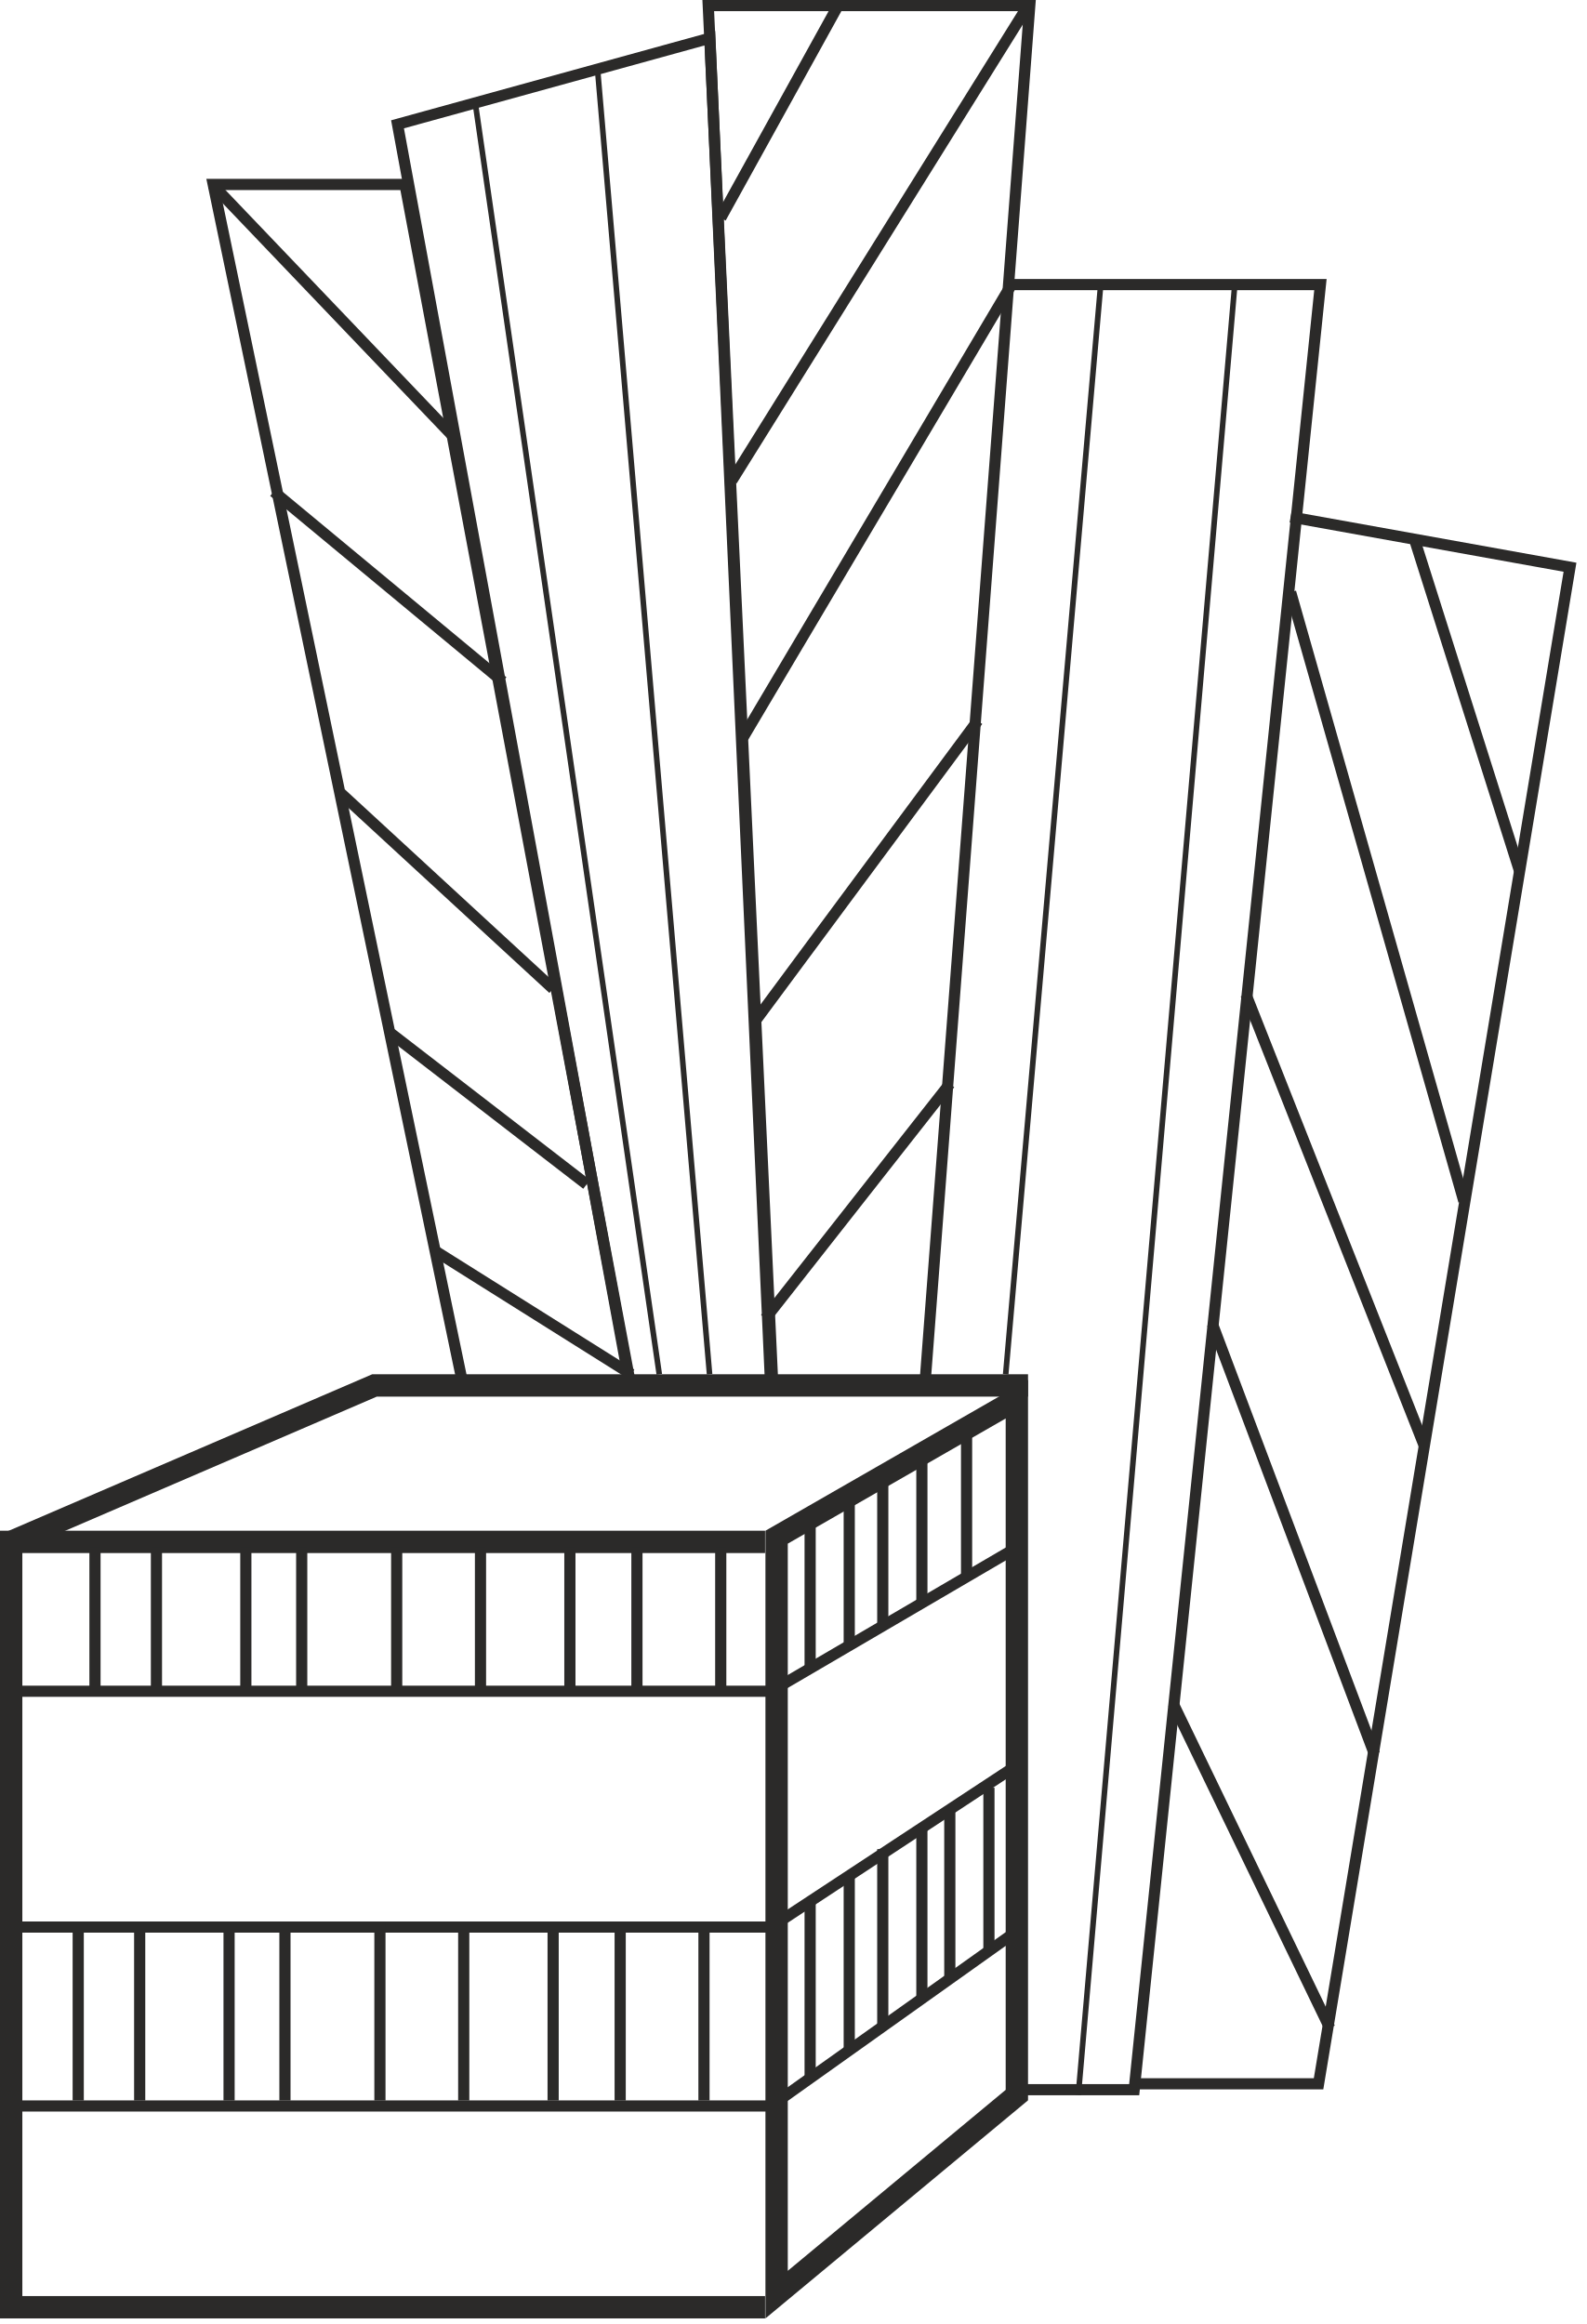
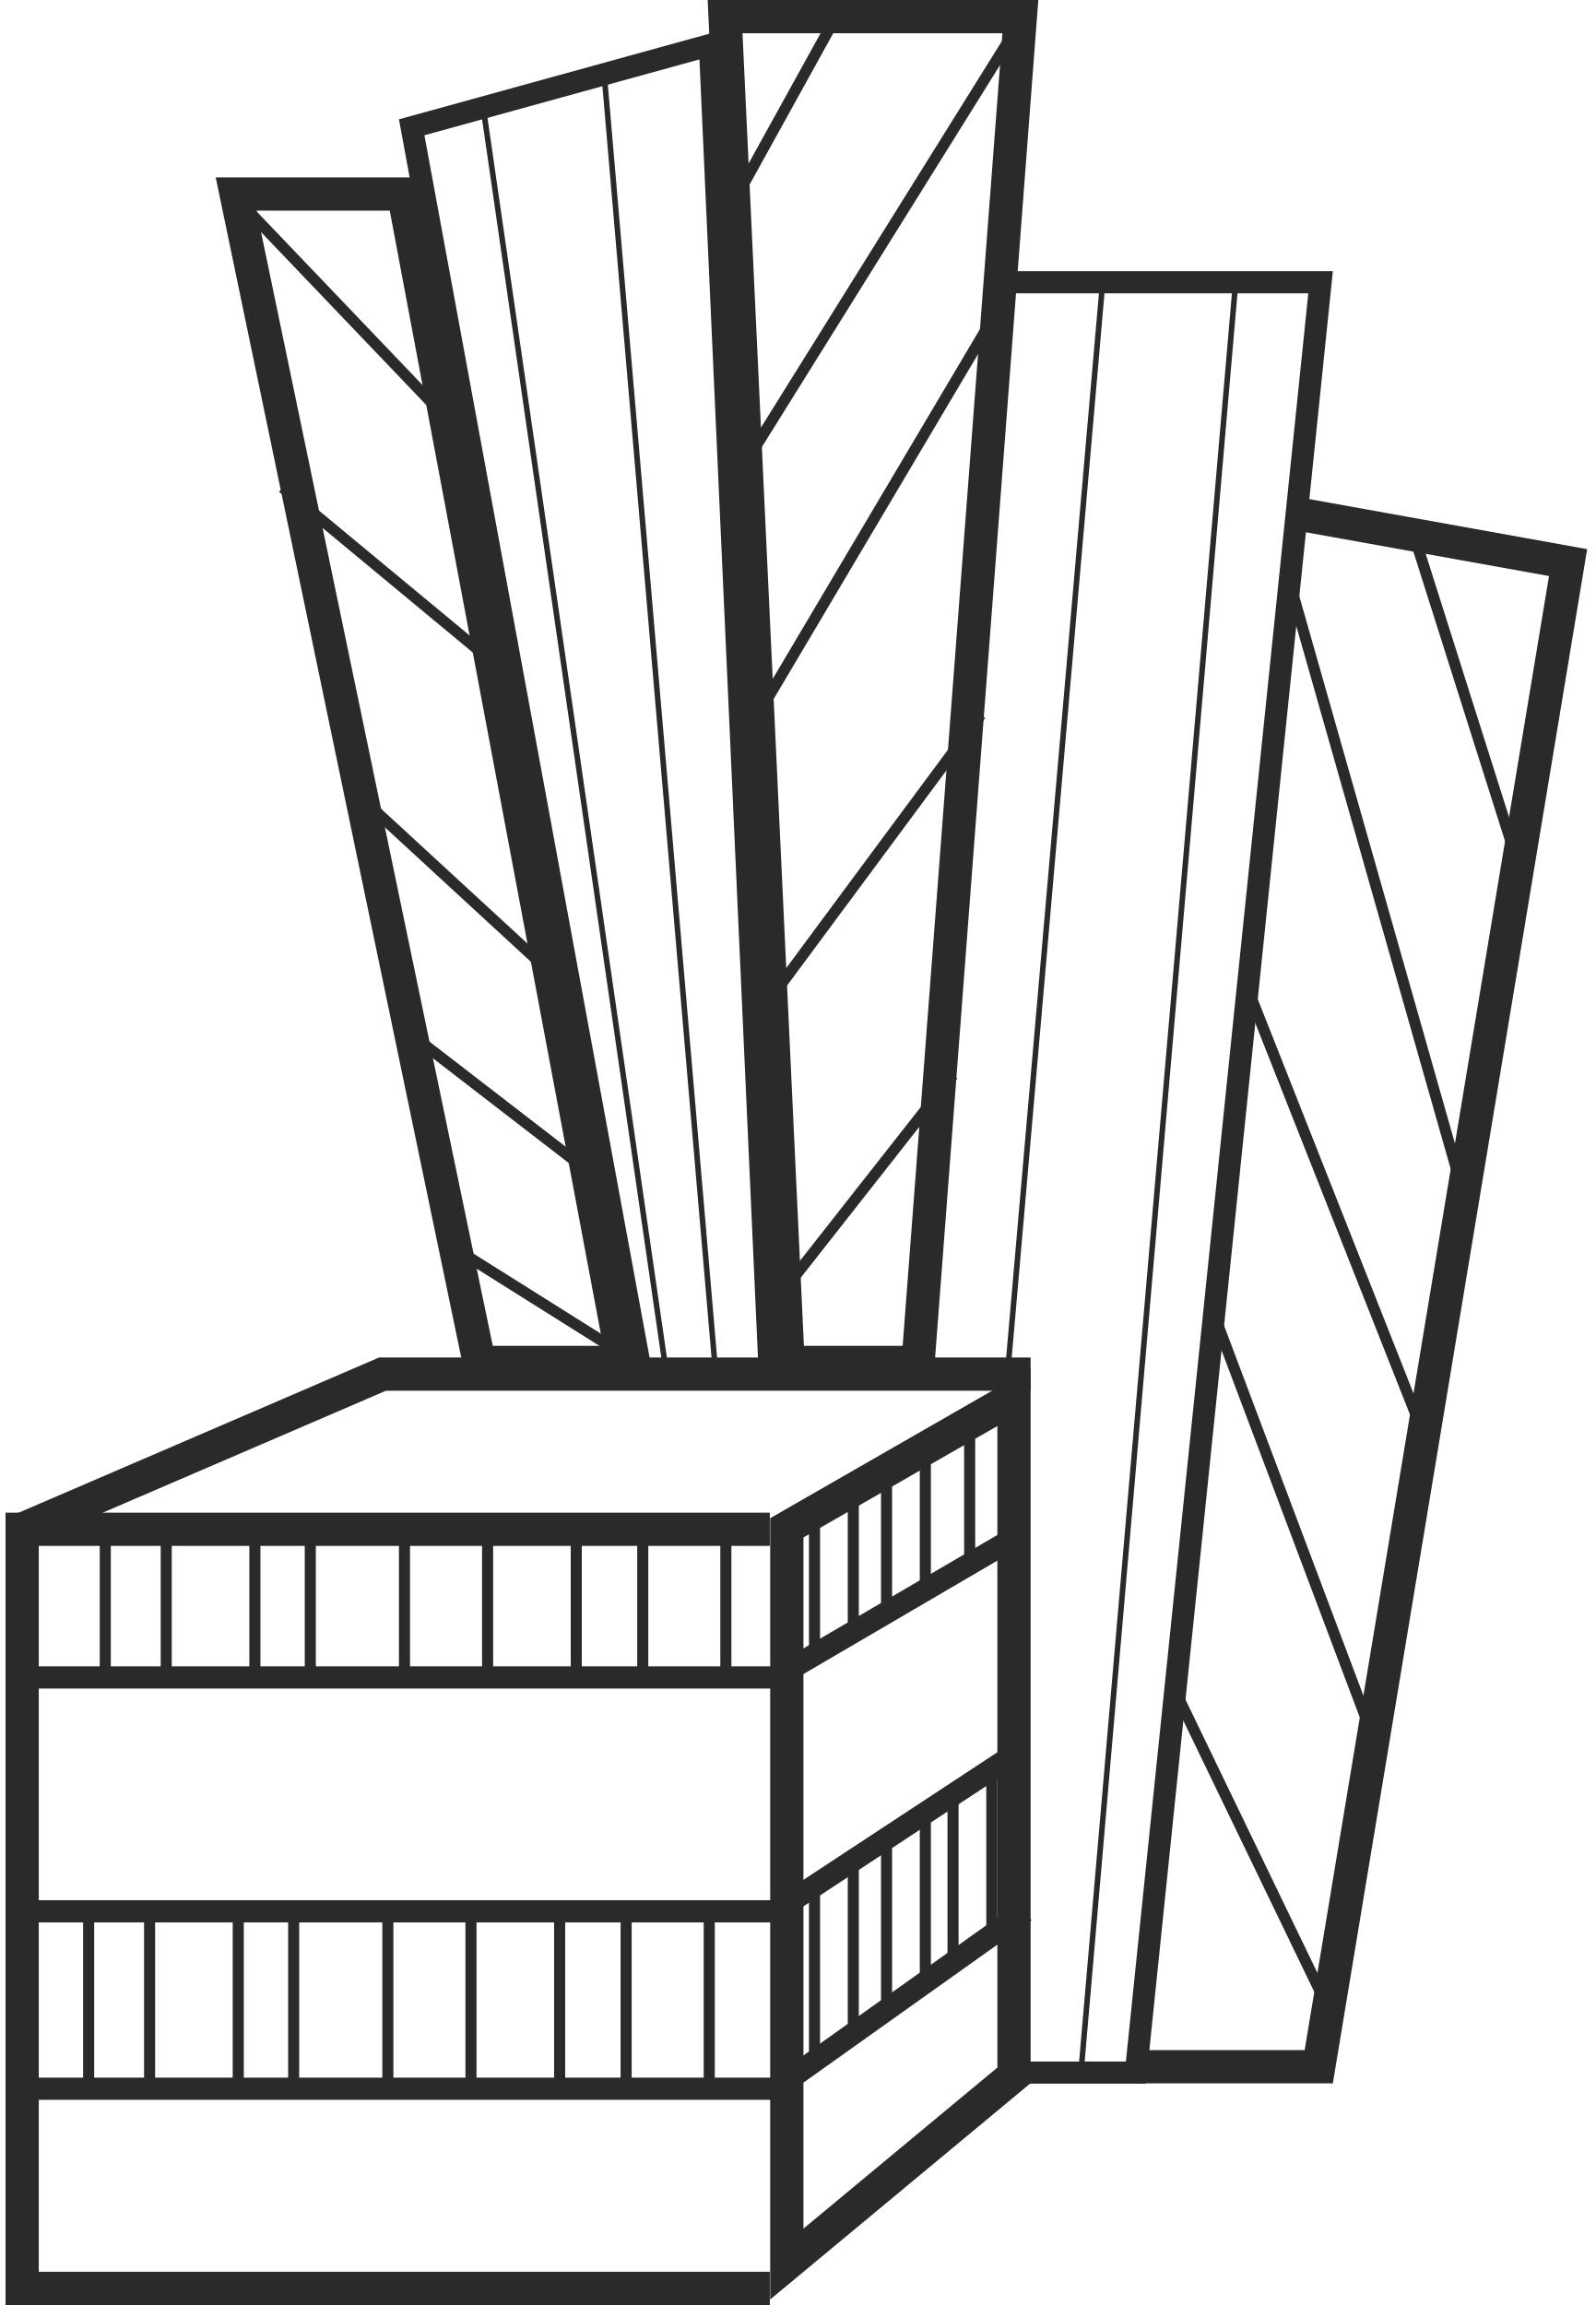
- <svg xmlns="http://www.w3.org/2000/svg" width="142" height="208" viewBox="0 0 142 208" fill="none">
-   <path d="M68.467 138H1V206.5H68.467" stroke="#2B2A29" stroke-width="2" />
-   <path d="M92 124H33.512L1 138" stroke="#2B2A29" stroke-width="2" />
-   <path d="M69.5 205.37V137.579L91 125.228V187.513L69.5 205.37Z" stroke="#2B2A29" stroke-width="2" />
-   <path d="M1 151.37H69L91 138.5M1 172.475H69L91 158M1 188.485H69L91.5 172.475" stroke="#2B2A29" />
-   <path d="M69.157 123.944L63.382 0.5H92.156L82.771 123.944H69.157Z" stroke="#2B2A29" />
-   <path d="M56.416 124.267L35.575 11.127L63.529 3.416L68.977 124.267H56.416Z" stroke="#2B2A29" />
-   <path d="M41.432 123.944L19.081 16.51H36.245L56.433 123.944H41.432Z" stroke="#2B2A29" />
-   <path d="M90.512 25.471H118.166L101.5 187.029H90.512" stroke="#2B2A29" />
-   <path d="M72.5 136.5V149.5M76 133.5V147.5M79 145.5V132M82.5 130V143.5M86.5 141V128M88.5 174.5V160M85 162V177M82.5 179V163.5M79 165.5V181.5M76 183.5V168M72.5 170V186" stroke="#2B2A29" />
-   <path d="M19 16.5L40.5 39M24.5 44L45 61M30.5 71L49.5 88.5M35 92.5L52.5 106M39 112L56.5 123" stroke="#2B2A29" />
-   <path d="M110.5 25.5L96.5 187.5M98.5 25.5L90 123M53.5 6.5L63.5 123M42.5 9L59 123" stroke="#2B2A29" stroke-width="0.5" />
-   <path d="M115.5 46.267L140.5 50.767L118 186.5H101.5" stroke="#2B2A29" />
-   <path d="M8.5 138.5V151M14 151V138.5M22 138.5V151M27 151V138.5M43 151V138.5M51 138.5V151M57 151V138.5M64.5 138.5V151M35.5 138.5V151" stroke="#2B2A29" />
-   <path d="M7 172V188M12.5 188V172M20.5 172V188M25.5 188V172M41.5 188V172M49.5 172V188M55.5 188V172M63 172V188M34 172V188" stroke="#2B2A29" />
-   <path d="M75 0.5L64.5 19.5M65.5 43L92 0.5M90.5 25.5L66.5 66M87.5 64.5L67.5 91.5M85 97L68.5 118" stroke="#2B2A29" />
-   <path d="M126.5 48L136 78M115.5 53L131 107.5M111.5 89L127.5 129.5M108.5 118.5L123 157M105 152.5L119 181.5" stroke="#2B2A29" />
+ <svg xmlns="http://www.w3.org/2000/svg" width="144" height="208" viewBox="0 0 144 208" fill="none">
+   <path d="M69.467 138H2V206.5H69.467" stroke="#2B2A29" stroke-width="3" />
+   <path d="M93 124H34.512L2 138" stroke="#2B2A29" stroke-width="3" />
+   <path d="M71 204.304V137.868L91.5 126.092V187.279L71 204.304Z" stroke="#2B2A29" stroke-width="3" />
+   <path d="M2 151.37H70L92 138.5M2 172.475H70L92 158M2 188.485H70L92.5 172.475" stroke="#2B2A29" stroke-width="2" />
+   <path d="M71.111 122.944L65.43 1.5H92.077L82.844 122.944H71.111Z" stroke="#2B2A29" stroke-width="3" />
+   <path d="M57.833 123.767L37.15 11.487L64.058 4.064L69.454 123.767H57.833Z" stroke="#2B2A29" stroke-width="2" />
+   <path d="M43.246 122.944L21.31 17.51H36.415L56.228 122.944H43.246Z" stroke="#2B2A29" stroke-width="3" />
+   <path d="M91.512 25.471H119.166L102.5 187.029H91.512" stroke="#2B2A29" stroke-width="2" />
+   <path d="M73.5 136.5V149.5M77 133.5V147.5M80 145.5V132M83.5 130V143.5M87.5 141V128M89.5 174.5V160M86 162V177M83.5 179V163.5M80 165.5V181.5M77 183.5V168M73.5 170V186" stroke="#2B2A29" />
+   <path d="M20 16.5L41.5 39M25.5 44L46 61M31.5 71L50.5 88.5M36 92.5L53.5 106M40 112L57.5 123" stroke="#2B2A29" />
+   <path d="M111.5 25.5L97.5 187.5M99.5 25.5L91 123M54.5 6.5L64.5 123M43.5 9L60 123" stroke="#2B2A29" stroke-width="0.5" />
+   <path d="M116.5 46.267L141.5 50.767L119 186.5H102.5" stroke="#2B2A29" stroke-width="3" />
+   <path d="M9.5 138.5V151M15 151V138.5M23 138.5V151M28 151V138.5M44 151V138.5M52 138.5V151M58 151V138.5M65.5 138.5V151M36.5 138.5V151" stroke="#2B2A29" />
+   <path d="M8 172V188M13.5 188V172M21.5 172V188M26.5 188V172M42.5 188V172M50.5 172V188M56.5 188V172M64 172V188M35 172V188" stroke="#2B2A29" />
+   <path d="M76 0.5L65.5 19.5M66.5 43L93 0.5M91.5 25.5L67.5 66M88.5 64.5L68.5 91.5M86 97L69.5 118" stroke="#2B2A29" />
+   <path d="M127.5 48L137 78M116.5 53L132 107.5M112.5 89L128.5 129.5M109.5 118.5L124 157M106 152.5L120 181.5" stroke="#2B2A29" />
</svg>
